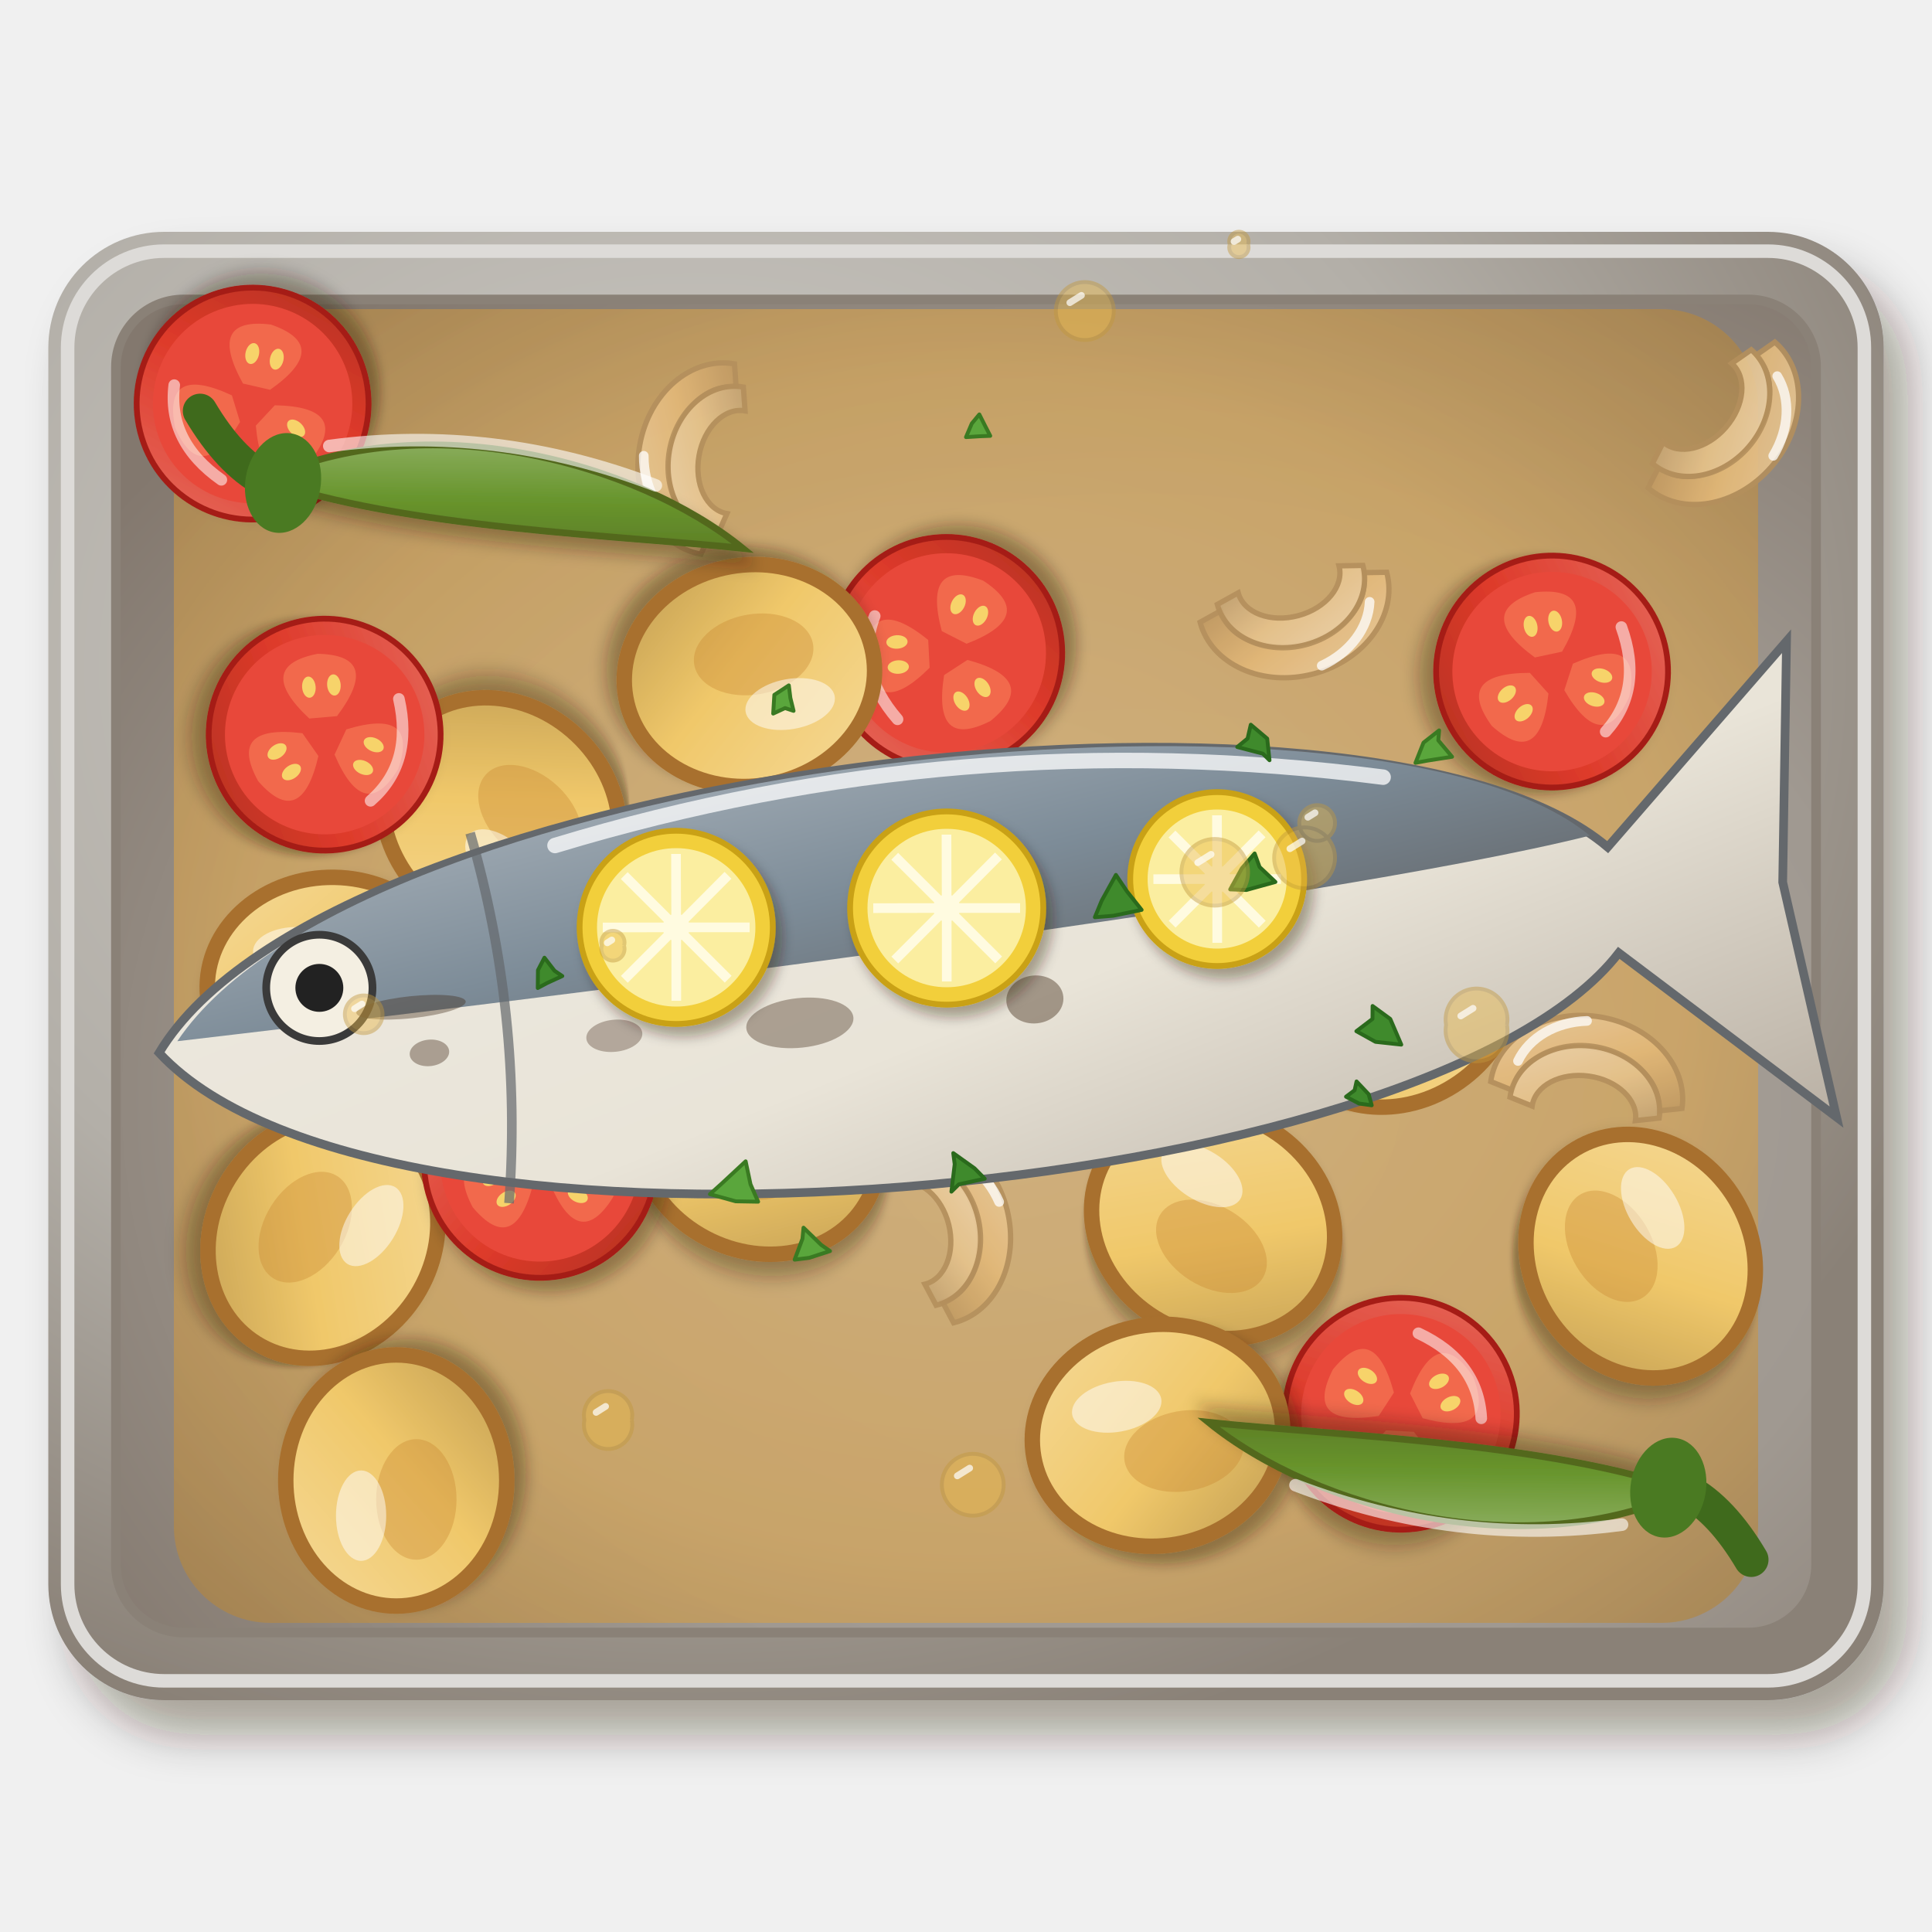
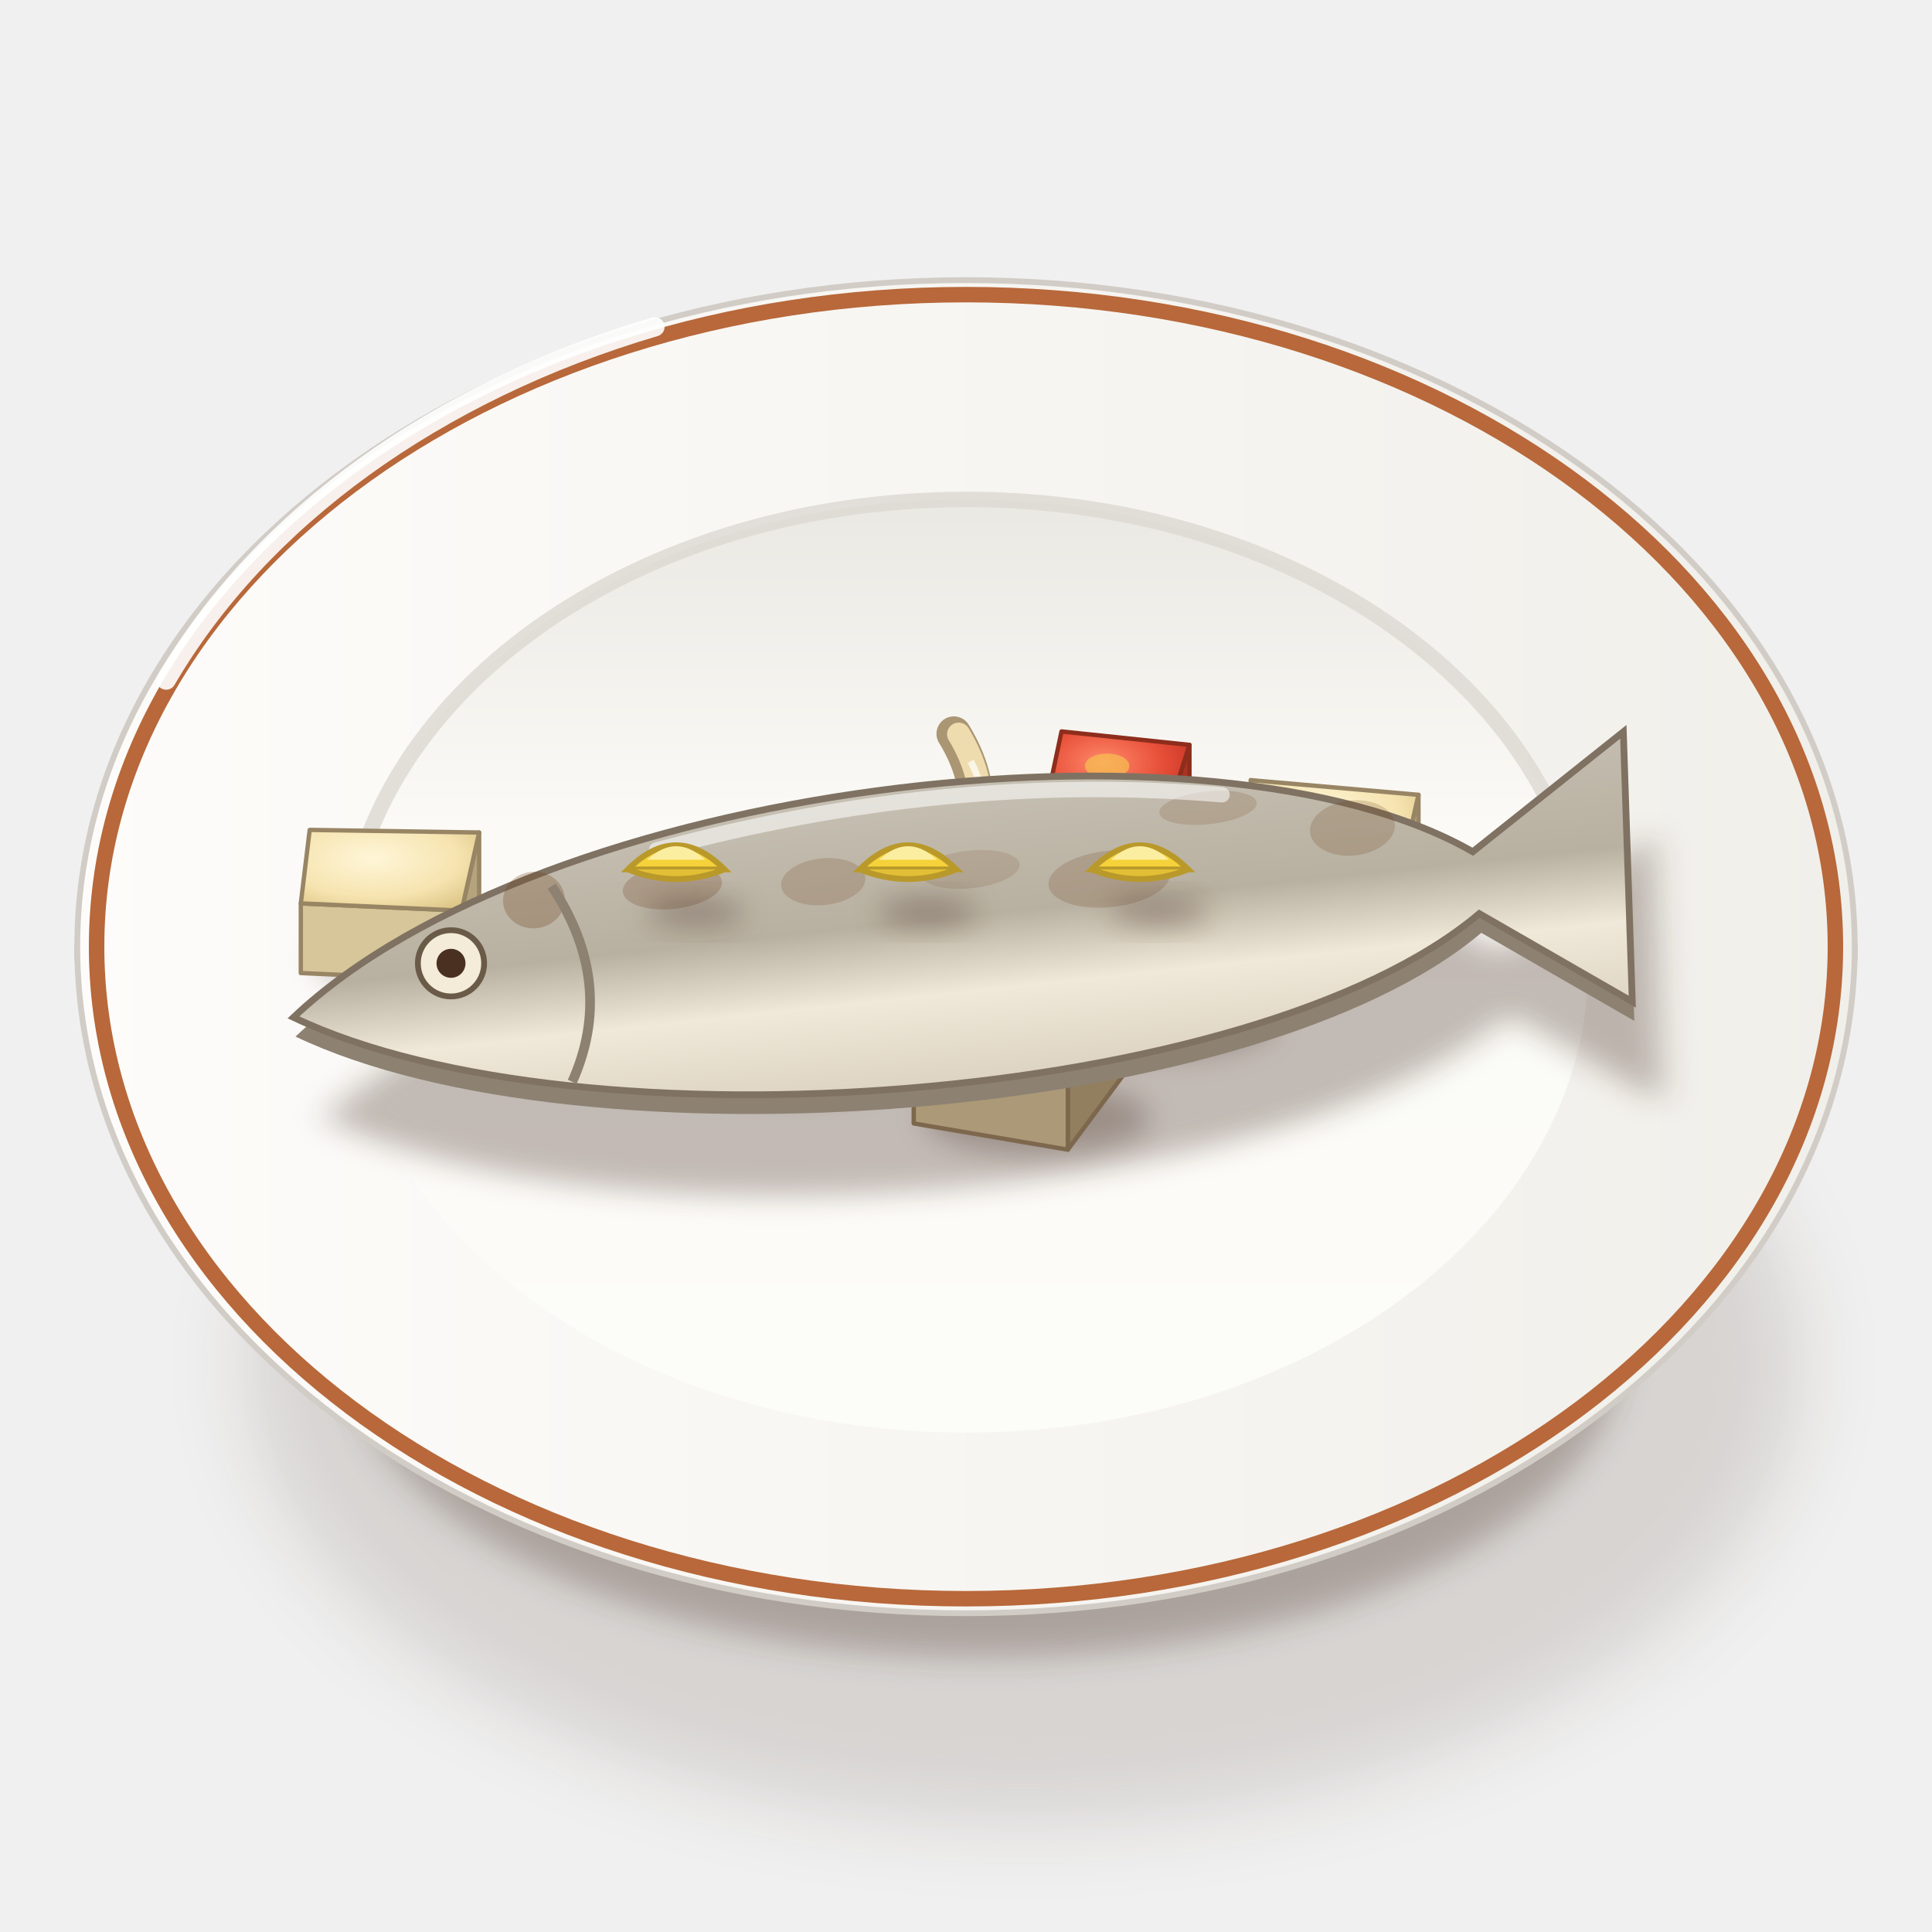
<svg xmlns="http://www.w3.org/2000/svg" viewBox="0 0 200 200" width="400" height="400">
  <defs>
-     <filter id="tr_levrek-1" x="-30%" y="-30%" width="160%" height="160%">
-       <feDropShadow dx="2.52" dy="3.6" stdDeviation="2.34" flood-color="#2b1607" flood-opacity=".36" />
+     <filter id="tr_levrek-1" x="-50%" y="-50%" width="200%" height="200%">
+       <feGaussianBlur stdDeviation="4" />
    </filter>
-     <radialGradient id="tr_levrek-2" cx="0.35" cy="0.3" r=".75">
-       <stop offset="0" stop-color="#cecbc6" />
-       <stop offset=".6" stop-color="#b3afa8" />
-       <stop offset="1" stop-color="#8a8177" />
+     <filter id="tr_levrek-2" x="-50%" y="-50%" width="200%" height="200%">
+       <feGaussianBlur stdDeviation="1.6" />
+     </filter>
+     <linearGradient id="tr_levrek-3" x1="0" y1="0" x2="1" y2="0">
+       <stop offset="0" stop-color="#fbfbf7" />
+       <stop offset="0.6" stop-color="#eae8e3" />
+       <stop offset="1" stop-color="#cdc7c1" />
+     </linearGradient>
+     <linearGradient id="tr_levrek-4" x1="0" y1="0" x2="1" y2="0">
+       <stop offset="0" stop-color="#fdfcfa" />
+       <stop offset="1" stop-color="#f1efea" />
+     </linearGradient>
+     <linearGradient id="tr_levrek-5" x1="0" y1="0" x2="0" y2="1">
+       <stop offset="0" stop-color="#eae8e3" />
+       <stop offset="0.35" stop-color="#fbfaf6" />
+       <stop offset="1" stop-color="#fcfcf9" />
+     </linearGradient>
+     <radialGradient id="tr_levrek-6" cx="0.4" cy="0.35" r="0.8">
+       <stop offset="0" stop-color="#ff8a6a" />
+       <stop offset="0.5" stop-color="#e8503a" />
+       <stop offset="1" stop-color="#b82a1c" />
    </radialGradient>
-     <radialGradient id="tr_levrek-3" cx="0.6" cy="0.6" r=".75">
-       <stop offset="0" stop-color="#aaa39c" />
-       <stop offset=".6" stop-color="#a09991" />
-       <stop offset="1" stop-color="#83786e" />
+     <filter id="tr_levrek-7" x="-50%" y="-50%" width="200%" height="200%">
+       <feGaussianBlur stdDeviation="1.4" />
+     </filter>
+     <radialGradient id="tr_levrek-8" cx="0.4" cy="0.35" r="0.8">
+       <stop offset="0" stop-color="#fff6d8" />
+       <stop offset="0.6" stop-color="#f6e4b0" />
+       <stop offset="1" stop-color="#d8c080" />
    </radialGradient>
-     <radialGradient id="tr_levrek-4" cx="0.5" cy="0.5" r=".75">
-       <stop offset="0" stop-color="#e1b979" />
-       <stop offset=".6" stop-color="#d9a858" />
-       <stop offset="1" stop-color="#a57c3f" />
-     </radialGradient>
-     <filter id="tr_levrek-5" x="-30%" y="-30%" width="160%" height="160%">
-       <feDropShadow dx="0.84" dy="1.2" stdDeviation="0.78" flood-color="#2b1607" flood-opacity=".36" />
-     </filter>
-     <linearGradient id="tr_levrek-6" x1="0" y1="0" x2="1" y2="1">
-       <stop offset="0" stop-color="#f5d997" />
-       <stop offset=".55" stop-color="#f0c86a" />
-       <stop offset="1" stop-color="#bf9b51" />
+     <linearGradient id="tr_levrek-9" x1="0" y1="0" x2="0" y2="1">
+       <stop offset="0" stop-color="#c6c0b3" />
+       <stop offset="0.45" stop-color="#b8b0a0" />
+       <stop offset="0.7" stop-color="#f0e8d8" />
+       <stop offset="1" stop-color="#dcd3c3" />
    </linearGradient>
-     <linearGradient id="tr_levrek-7" x1="0" y1="0" x2="1" y2="1">
-       <stop offset="0" stop-color="#e66b5f" />
-       <stop offset=".55" stop-color="#de3a2a" />
-       <stop offset="1" stop-color="#b13121" />
-     </linearGradient>
-     <linearGradient id="tr_levrek-8" x1="0" y1="0" x2="1" y2="1">
-       <stop offset="0" stop-color="#ebcda1" />
-       <stop offset=".55" stop-color="#e2b878" />
-       <stop offset="1" stop-color="#bd9761" />
-     </linearGradient>
-     <linearGradient id="tr_levrek-9" x1="0" y1="0" x2="1" y2="1">
-       <stop offset="0" stop-color="#eed5af" />
-       <stop offset=".55" stop-color="#e6c38c" />
-       <stop offset="1" stop-color="#c0a071" />
-     </linearGradient>
-     <linearGradient id="tr_levrek-10" x1="0" y1="0" x2="1" y2="1">
-       <stop offset="0" stop-color="#9dba77" />
-       <stop offset=".55" stop-color="#68952d" />
-       <stop offset="1" stop-color="#597523" />
-     </linearGradient>
-     <linearGradient id="tr_levrek-11" x1="0" y1="0" x2="1" y2="1">
-       <stop offset="0" stop-color="#ede9e0" />
-       <stop offset=".55" stop-color="#e9e4d8" />
-       <stop offset="1" stop-color="#b9b0a4" />
-     </linearGradient>
-     <linearGradient id="tr_levrek-12" x1="0" y1="0" x2="1" y2="1">
-       <stop offset="0" stop-color="#abb4bc" />
-       <stop offset=".55" stop-color="#7d8c98" />
-       <stop offset="1" stop-color="#64686c" />
-     </linearGradient>
-     <filter id="tr_levrek-13" x="-30%" y="-30%" width="160%" height="160%">
-       <feDropShadow dx="0.7" dy="1" stdDeviation="0.65" flood-color="#2b1607" flood-opacity=".36" />
-     </filter>
  </defs>
-   <g filter="url(#tr_levrek-1)">
-     <rect x="5" y="24" width="190" height="152" rx="12" fill="url(#tr_levrek-2)" />
+   <ellipse cx="106" cy="141.25" rx="80.37" ry="47.36" fill="#3a2212" opacity="0.14" filter="url(#tr_levrek-1)" />
+   <ellipse cx="102" cy="139.25" rx="66.02" ry="32.29" fill="#3a2212" opacity="0.28" filter="url(#tr_levrek-2)" />
+   <path d="M8,98 C8,120 30.96,141.39 42.96,143.53 L157.04,143.53 C169.04,141.39 192,120 192,98Z" fill="url(#tr_levrek-3)" stroke="#c0bab3" stroke-width=".6" />
+   <path d="M8,98A92,69 0 1 0 192,98A92,69 0 1 0 8,98Z" fill="url(#tr_levrek-4)" stroke="#d1ccc6" stroke-width=".6" />
+   <path d="M10,98A90,67.5 0 1 0 190,98A90,67.5 0 1 0 10,98Z" fill="none" stroke="#b8683a" stroke-width="1.6" />
+   <path d="M35.6,100A64.4,48.3 0 1 0 164.4,100A64.4,48.3 0 1 0 35.6,100Z" fill="url(#tr_levrek-5)" />
+   <path d="M35.6,100 A64.4,48.3 0 0 1 164.4,100" stroke="#dcd8d2" stroke-width="1.6" fill="none" opacity=".8" />
+   <path d="M17.2,70.4 A92,69 0 0 1 67.8,33.83" stroke="#fff" stroke-width="2" fill="none" stroke-linecap="round" opacity=".9" />
+   <g transform="translate(99.99 84.11) rotate(95.34)">
+     <path d="M-8,2 Q0,-4 8,2" stroke="#aa9673" stroke-width="3.6" fill="none" stroke-linecap="round" />
+     <path d="M-8,1.5 Q0,-4.4 8,1.5" stroke="#efdcae" stroke-width="2.4" fill="none" stroke-linecap="round" />
+     <path d="M-5.333,0 Q0,-3.4 5.333,0" stroke="#fff" stroke-width=".7" fill="none" opacity=".7" />
  </g>
-   <rect x="7" y="26" width="186" height="148" rx="10" fill="none" stroke="#dddbd8" stroke-width="1.4" />
-   <rect x="12" y="31" width="176" height="138" rx="7" fill="url(#tr_levrek-3)" stroke="#8a8177" stroke-width="1" />
-   <rect x="18" y="32" width="164" height="136" rx="10" fill="url(#tr_levrek-4)" opacity=".7" />
-   <g>
-     <g transform="translate(125.58 126.67) rotate(32)">
-       <g filter="url(#tr_levrek-5)">
-         <ellipse rx="13" ry="11.44" fill="url(#tr_levrek-6)" stroke="#a8702e" stroke-width="1.6" />
-       </g>
-       <ellipse cx="1.1" cy="2.08" rx="6.24" ry="4.16" fill="#c8862e" opacity="0.36" />
-       <ellipse cx="-3.64" cy="-3.64" rx="4.68" ry="2.6" fill="#fff" opacity=".5" />
-     </g>
-     <g transform="translate(97.96 67.59) rotate(267)">
-       <g filter="url(#tr_levrek-5)">
-         <circle r="12" fill="url(#tr_levrek-7)" stroke="#a51f17" stroke-width=".6" />
-       </g>
-       <circle r="10.32" fill="#e8483a" />
-       <g transform="rotate(30)">
-         <path d="M1.8,-1.44 Q7.68,-6.72 8.4,0 Q7.68,6.72 1.8,1.44Z" fill="#f2694c" />
-         <ellipse cx="5.04" cy="-1.2" rx="1.1" ry=".7" fill="#f7d36a" />
-         <ellipse cx="5.04" cy="1.4" rx="1.1" ry=".7" fill="#f7d36a" />
-       </g>
-       <g transform="rotate(150)">
-         <path d="M1.8,-1.44 Q7.68,-6.72 8.4,0 Q7.68,6.72 1.8,1.44Z" fill="#f2694c" />
-         <ellipse cx="5.04" cy="-1.2" rx="1.1" ry=".7" fill="#f7d36a" />
-         <ellipse cx="5.04" cy="1.4" rx="1.1" ry=".7" fill="#f7d36a" />
-       </g>
-       <g transform="rotate(270)">
-         <path d="M1.8,-1.44 Q7.68,-6.72 8.4,0 Q7.68,6.72 1.8,1.44Z" fill="#f2694c" />
-         <ellipse cx="5.04" cy="-1.2" rx="1.1" ry=".7" fill="#f7d36a" />
-         <ellipse cx="5.04" cy="1.4" rx="1.1" ry=".7" fill="#f7d36a" />
-       </g>
-       <path d="M-6.6,-5.4 Q-1.2,-9.6 4.2,-7.2" stroke="#fff" stroke-width="1.2" fill="none" stroke-linecap="round" opacity=".55" />
-     </g>
-     <g transform="translate(34.45 102.26) rotate(1)">
-       <g filter="url(#tr_levrek-5)">
-         <ellipse rx="13" ry="11.44" fill="url(#tr_levrek-6)" stroke="#a8702e" stroke-width="1.6" />
-       </g>
-       <ellipse cx="-0.55" cy="2.08" rx="6.24" ry="4.16" fill="#c8862e" opacity="0.36" />
-       <ellipse cx="-3.64" cy="-3.64" rx="4.68" ry="2.6" fill="#fff" opacity=".5" />
-     </g>
-     <g transform="translate(178.68 44.27) rotate(131)">
-       <path d="M-10,2 A10,8.2 0 0 1 10,2 L7.6,2.6 A7.6,5.472 0 0 0 -7.6,2.6Z" fill="url(#tr_levrek-8)" stroke="#b48f5c" stroke-width=".55" opacity=".9" />
-       <path d="M-7.8,3.32 A7.8,6.396 0 0 1 7.8,3.32 L5.4,3.92 A5.4,3.888 0 0 0 -5.4,3.92Z" fill="url(#tr_levrek-9)" stroke="#b48f5c" stroke-width=".55" opacity=".9" />
-       <path d="M-7.5,-.5 A8.5,7 0 0 1 -1,-5.6" stroke="#fff" stroke-width="1" fill="none" stroke-linecap="round" opacity=".75" />
-     </g>
-     <g transform="translate(78.4 118.04) rotate(28)">
-       <g filter="url(#tr_levrek-5)">
-         <ellipse rx="13" ry="11.44" fill="url(#tr_levrek-6)" stroke="#a8702e" stroke-width="1.6" />
-       </g>
-       <ellipse cx="-0.77" cy="2.08" rx="6.24" ry="4.16" fill="#c8862e" opacity="0.36" />
-       <ellipse cx="-3.64" cy="-3.64" rx="4.68" ry="2.6" fill="#fff" opacity=".5" />
-     </g>
-     <g transform="translate(26.15 41.78) rotate(253)">
-       <g filter="url(#tr_levrek-5)">
-         <circle r="12" fill="url(#tr_levrek-7)" stroke="#a51f17" stroke-width=".6" />
-       </g>
-       <circle r="10.32" fill="#e8483a" />
-       <g transform="rotate(30)">
-         <path d="M1.8,-1.44 Q7.68,-6.72 8.4,0 Q7.68,6.72 1.8,1.44Z" fill="#f2694c" />
-         <ellipse cx="5.04" cy="-1.2" rx="1.1" ry=".7" fill="#f7d36a" />
-         <ellipse cx="5.04" cy="1.4" rx="1.1" ry=".7" fill="#f7d36a" />
-       </g>
-       <g transform="rotate(150)">
-         <path d="M1.8,-1.44 Q7.68,-6.72 8.4,0 Q7.68,6.72 1.8,1.44Z" fill="#f2694c" />
-         <ellipse cx="5.04" cy="-1.2" rx="1.1" ry=".7" fill="#f7d36a" />
-         <ellipse cx="5.04" cy="1.4" rx="1.1" ry=".7" fill="#f7d36a" />
-       </g>
-       <g transform="rotate(270)">
-         <path d="M1.8,-1.44 Q7.68,-6.72 8.4,0 Q7.68,6.72 1.8,1.44Z" fill="#f2694c" />
-         <ellipse cx="5.04" cy="-1.2" rx="1.1" ry=".7" fill="#f7d36a" />
-         <ellipse cx="5.04" cy="1.4" rx="1.1" ry=".7" fill="#f7d36a" />
-       </g>
-       <path d="M-6.6,-5.4 Q-1.2,-9.6 4.2,-7.2" stroke="#fff" stroke-width="1.2" fill="none" stroke-linecap="round" opacity=".55" />
-     </g>
-     <g transform="translate(51.84 84.42) rotate(223)">
-       <g filter="url(#tr_levrek-5)">
-         <ellipse rx="13" ry="11.44" fill="url(#tr_levrek-6)" stroke="#a8702e" stroke-width="1.6" />
-       </g>
-       <ellipse cx="-2.22" cy="2.08" rx="6.24" ry="4.16" fill="#c8862e" opacity="0.36" />
-       <ellipse cx="-3.64" cy="-3.64" rx="4.68" ry="2.6" fill="#fff" opacity=".5" />
-     </g>
-     <g transform="translate(164.5 111.37) rotate(8)">
-       <path d="M-10,2 A10,8.2 0 0 1 10,2 L7.6,2.6 A7.6,5.472 0 0 0 -7.6,2.6Z" fill="url(#tr_levrek-8)" stroke="#b48f5c" stroke-width=".55" opacity=".9" />
-       <path d="M-7.8,3.32 A7.8,6.396 0 0 1 7.8,3.32 L5.4,3.92 A5.4,3.888 0 0 0 -5.4,3.92Z" fill="url(#tr_levrek-9)" stroke="#b48f5c" stroke-width=".55" opacity=".9" />
-       <path d="M-7.5,-.5 A8.5,7 0 0 1 -1,-5.6" stroke="#fff" stroke-width="1" fill="none" stroke-linecap="round" opacity=".75" />
-     </g>
-     <g transform="translate(169.84 130.04) rotate(59)">
-       <g filter="url(#tr_levrek-5)">
-         <ellipse rx="13" ry="11.44" fill="url(#tr_levrek-6)" stroke="#a8702e" stroke-width="1.6" />
-       </g>
-       <ellipse cx="-2.45" cy="2.08" rx="6.24" ry="4.16" fill="#c8862e" opacity="0.36" />
-       <ellipse cx="-3.64" cy="-3.64" rx="4.68" ry="2.6" fill="#fff" opacity=".5" />
-     </g>
-     <g transform="translate(145.02 146.35) rotate(63)">
-       <g filter="url(#tr_levrek-5)">
-         <circle r="12" fill="url(#tr_levrek-7)" stroke="#a51f17" stroke-width=".6" />
-       </g>
-       <circle r="10.32" fill="#e8483a" />
-       <g transform="rotate(30)">
-         <path d="M1.8,-1.44 Q7.68,-6.72 8.4,0 Q7.68,6.72 1.8,1.44Z" fill="#f2694c" />
-         <ellipse cx="5.04" cy="-1.2" rx="1.1" ry=".7" fill="#f7d36a" />
-         <ellipse cx="5.04" cy="1.4" rx="1.1" ry=".7" fill="#f7d36a" />
-       </g>
-       <g transform="rotate(150)">
-         <path d="M1.8,-1.44 Q7.68,-6.72 8.4,0 Q7.68,6.72 1.8,1.44Z" fill="#f2694c" />
-         <ellipse cx="5.04" cy="-1.2" rx="1.1" ry=".7" fill="#f7d36a" />
-         <ellipse cx="5.04" cy="1.4" rx="1.1" ry=".7" fill="#f7d36a" />
-       </g>
-       <g transform="rotate(270)">
-         <path d="M1.8,-1.44 Q7.68,-6.72 8.4,0 Q7.68,6.72 1.8,1.44Z" fill="#f2694c" />
-         <ellipse cx="5.04" cy="-1.2" rx="1.1" ry=".7" fill="#f7d36a" />
-         <ellipse cx="5.04" cy="1.4" rx="1.1" ry=".7" fill="#f7d36a" />
-       </g>
-       <path d="M-6.6,-5.4 Q-1.2,-9.6 4.2,-7.2" stroke="#fff" stroke-width="1.2" fill="none" stroke-linecap="round" opacity=".55" />
-     </g>
-     <g transform="translate(117.87 96.04) rotate(188)">
-       <g filter="url(#tr_levrek-5)">
-         <ellipse rx="13" ry="11.44" fill="url(#tr_levrek-6)" stroke="#a8702e" stroke-width="1.6" />
-       </g>
-       <ellipse cx="-1.96" cy="2.08" rx="6.24" ry="4.16" fill="#c8862e" opacity="0.36" />
-       <ellipse cx="-3.64" cy="-3.64" rx="4.68" ry="2.6" fill="#fff" opacity=".5" />
-     </g>
-     <g transform="translate(72.33 47.17) rotate(280)">
-       <path d="M-10,2 A10,8.2 0 0 1 10,2 L7.6,2.6 A7.6,5.472 0 0 0 -7.6,2.6Z" fill="url(#tr_levrek-8)" stroke="#b48f5c" stroke-width=".55" opacity=".9" />
-       <path d="M-7.8,3.32 A7.8,6.396 0 0 1 7.8,3.32 L5.4,3.92 A5.4,3.888 0 0 0 -5.4,3.92Z" fill="url(#tr_levrek-9)" stroke="#b48f5c" stroke-width=".55" opacity=".9" />
-       <path d="M-7.5,-.5 A8.5,7 0 0 1 -1,-5.6" stroke="#fff" stroke-width="1" fill="none" stroke-linecap="round" opacity=".75" />
-     </g>
-     <g transform="translate(33.43 128.03) rotate(122)">
-       <g filter="url(#tr_levrek-5)">
-         <ellipse rx="13" ry="11.44" fill="url(#tr_levrek-6)" stroke="#a8702e" stroke-width="1.6" />
-       </g>
-       <ellipse cx="0.13" cy="2.08" rx="6.24" ry="4.16" fill="#c8862e" opacity="0.36" />
-       <ellipse cx="-3.64" cy="-3.64" rx="4.68" ry="2.6" fill="#fff" opacity=".5" />
-     </g>
-     <g transform="translate(160.67 69.52) rotate(108)">
-       <g filter="url(#tr_levrek-5)">
-         <circle r="12" fill="url(#tr_levrek-7)" stroke="#a51f17" stroke-width=".6" />
-       </g>
-       <circle r="10.32" fill="#e8483a" />
-       <g transform="rotate(30)">
-         <path d="M1.8,-1.44 Q7.68,-6.72 8.4,0 Q7.68,6.72 1.8,1.44Z" fill="#f2694c" />
-         <ellipse cx="5.04" cy="-1.2" rx="1.1" ry=".7" fill="#f7d36a" />
-         <ellipse cx="5.04" cy="1.4" rx="1.1" ry=".7" fill="#f7d36a" />
-       </g>
-       <g transform="rotate(150)">
-         <path d="M1.8,-1.44 Q7.68,-6.72 8.4,0 Q7.68,6.72 1.8,1.44Z" fill="#f2694c" />
-         <ellipse cx="5.04" cy="-1.2" rx="1.1" ry=".7" fill="#f7d36a" />
-         <ellipse cx="5.04" cy="1.4" rx="1.1" ry=".7" fill="#f7d36a" />
-       </g>
-       <g transform="rotate(270)">
-         <path d="M1.8,-1.44 Q7.68,-6.72 8.4,0 Q7.68,6.72 1.8,1.44Z" fill="#f2694c" />
-         <ellipse cx="5.04" cy="-1.2" rx="1.1" ry=".7" fill="#f7d36a" />
-         <ellipse cx="5.04" cy="1.4" rx="1.1" ry=".7" fill="#f7d36a" />
-       </g>
-       <path d="M-6.6,-5.4 Q-1.2,-9.6 4.2,-7.2" stroke="#fff" stroke-width="1.2" fill="none" stroke-linecap="round" opacity=".55" />
-     </g>
-     <g transform="translate(119.82 148.58) rotate(350)">
-       <g filter="url(#tr_levrek-5)">
-         <ellipse rx="13" ry="11.44" fill="url(#tr_levrek-6)" stroke="#a8702e" stroke-width="1.6" />
-       </g>
-       <ellipse cx="2.42" cy="2.08" rx="6.24" ry="4.16" fill="#c8862e" opacity="0.36" />
-       <ellipse cx="-3.64" cy="-3.64" rx="4.68" ry="2.6" fill="#fff" opacity=".5" />
-     </g>
-     <g transform="translate(98.24 126.75) rotate(76)">
-       <path d="M-10,2 A10,8.2 0 0 1 10,2 L7.6,2.6 A7.6,5.472 0 0 0 -7.6,2.6Z" fill="url(#tr_levrek-8)" stroke="#b48f5c" stroke-width=".55" opacity=".9" />
-       <path d="M-7.8,3.32 A7.8,6.396 0 0 1 7.8,3.32 L5.4,3.92 A5.4,3.888 0 0 0 -5.4,3.92Z" fill="url(#tr_levrek-9)" stroke="#b48f5c" stroke-width=".55" opacity=".9" />
-       <path d="M-7.5,-.5 A8.5,7 0 0 1 -1,-5.6" stroke="#fff" stroke-width="1" fill="none" stroke-linecap="round" opacity=".75" />
-     </g>
-     <g transform="translate(41.02 153.26) rotate(270)">
-       <g filter="url(#tr_levrek-5)">
-         <ellipse rx="13" ry="11.44" fill="url(#tr_levrek-6)" stroke="#a8702e" stroke-width="1.6" />
-       </g>
-       <ellipse cx="-1.96" cy="2.08" rx="6.24" ry="4.16" fill="#c8862e" opacity="0.36" />
-       <ellipse cx="-3.64" cy="-3.64" rx="4.68" ry="2.6" fill="#fff" opacity=".5" />
-     </g>
-     <g transform="translate(55.9 120.28) rotate(356)">
-       <g filter="url(#tr_levrek-5)">
-         <circle r="12" fill="url(#tr_levrek-7)" stroke="#a51f17" stroke-width=".6" />
-       </g>
-       <circle r="10.32" fill="#e8483a" />
-       <g transform="rotate(30)">
-         <path d="M1.8,-1.44 Q7.68,-6.72 8.4,0 Q7.68,6.72 1.8,1.44Z" fill="#f2694c" />
-         <ellipse cx="5.04" cy="-1.2" rx="1.1" ry=".7" fill="#f7d36a" />
-         <ellipse cx="5.04" cy="1.4" rx="1.1" ry=".7" fill="#f7d36a" />
-       </g>
-       <g transform="rotate(150)">
-         <path d="M1.8,-1.44 Q7.68,-6.72 8.4,0 Q7.68,6.72 1.8,1.44Z" fill="#f2694c" />
-         <ellipse cx="5.04" cy="-1.2" rx="1.1" ry=".7" fill="#f7d36a" />
-         <ellipse cx="5.04" cy="1.4" rx="1.1" ry=".7" fill="#f7d36a" />
-       </g>
-       <g transform="rotate(270)">
-         <path d="M1.8,-1.44 Q7.68,-6.72 8.4,0 Q7.68,6.72 1.8,1.44Z" fill="#f2694c" />
-         <ellipse cx="5.04" cy="-1.2" rx="1.1" ry=".7" fill="#f7d36a" />
-         <ellipse cx="5.04" cy="1.4" rx="1.1" ry=".7" fill="#f7d36a" />
-       </g>
-       <path d="M-6.6,-5.4 Q-1.2,-9.6 4.2,-7.2" stroke="#fff" stroke-width="1.2" fill="none" stroke-linecap="round" opacity=".55" />
-     </g>
-     <g transform="translate(77.58 69.93) rotate(170)">
-       <g filter="url(#tr_levrek-5)">
-         <ellipse rx="13" ry="11.44" fill="url(#tr_levrek-6)" stroke="#a8702e" stroke-width="1.6" />
-       </g>
-       <ellipse cx="-0.81" cy="2.08" rx="6.24" ry="4.16" fill="#c8862e" opacity="0.36" />
-       <ellipse cx="-3.64" cy="-3.64" rx="4.68" ry="2.6" fill="#fff" opacity=".5" />
-     </g>
-     <g transform="translate(134.41 63.76) rotate(165)">
-       <path d="M-10,2 A10,8.2 0 0 1 10,2 L7.6,2.6 A7.6,5.472 0 0 0 -7.6,2.6Z" fill="url(#tr_levrek-8)" stroke="#b48f5c" stroke-width=".55" opacity=".9" />
-       <path d="M-7.8,3.32 A7.8,6.396 0 0 1 7.8,3.32 L5.4,3.92 A5.4,3.888 0 0 0 -5.4,3.92Z" fill="url(#tr_levrek-9)" stroke="#b48f5c" stroke-width=".55" opacity=".9" />
-       <path d="M-7.5,-.5 A8.5,7 0 0 1 -1,-5.6" stroke="#fff" stroke-width="1" fill="none" stroke-linecap="round" opacity=".75" />
-     </g>
-     <g transform="translate(144.5 102.64) rotate(145)">
-       <g filter="url(#tr_levrek-5)">
-         <ellipse rx="13" ry="11.44" fill="url(#tr_levrek-6)" stroke="#a8702e" stroke-width="1.6" />
-       </g>
-       <ellipse cx="0.83" cy="2.08" rx="6.24" ry="4.16" fill="#c8862e" opacity="0.36" />
-       <ellipse cx="-3.64" cy="-3.64" rx="4.68" ry="2.6" fill="#fff" opacity=".5" />
-     </g>
-     <g transform="translate(33.61 76.05) rotate(115)">
-       <g filter="url(#tr_levrek-5)">
-         <circle r="12" fill="url(#tr_levrek-7)" stroke="#a51f17" stroke-width=".6" />
-       </g>
-       <circle r="10.32" fill="#e8483a" />
-       <g transform="rotate(30)">
-         <path d="M1.8,-1.44 Q7.68,-6.72 8.4,0 Q7.68,6.72 1.8,1.44Z" fill="#f2694c" />
-         <ellipse cx="5.04" cy="-1.2" rx="1.1" ry=".7" fill="#f7d36a" />
-         <ellipse cx="5.04" cy="1.4" rx="1.1" ry=".7" fill="#f7d36a" />
-       </g>
-       <g transform="rotate(150)">
-         <path d="M1.8,-1.44 Q7.68,-6.72 8.4,0 Q7.68,6.72 1.8,1.44Z" fill="#f2694c" />
-         <ellipse cx="5.04" cy="-1.2" rx="1.1" ry=".7" fill="#f7d36a" />
-         <ellipse cx="5.04" cy="1.4" rx="1.1" ry=".7" fill="#f7d36a" />
-       </g>
-       <g transform="rotate(270)">
-         <path d="M1.8,-1.44 Q7.68,-6.72 8.4,0 Q7.68,6.72 1.8,1.44Z" fill="#f2694c" />
-         <ellipse cx="5.04" cy="-1.2" rx="1.1" ry=".7" fill="#f7d36a" />
-         <ellipse cx="5.04" cy="1.4" rx="1.1" ry=".7" fill="#f7d36a" />
-       </g>
-       <path d="M-6.6,-5.4 Q-1.2,-9.6 4.2,-7.2" stroke="#fff" stroke-width="1.2" fill="none" stroke-linecap="round" opacity=".55" />
-     </g>
+   <ellipse cx="117.89" cy="87.93" rx="7.99" ry="2.56" fill="#3a2212" opacity="0.28" filter="url(#tr_levrek-7)" />
+   <path d="M123.13,77.11L120.66,84.93L120.66,90.18L123.13,82.36Z" fill="#a93422" stroke="#8e2d1c" stroke-width="0.45" stroke-linejoin="round" />
+   <path d="M120.66,84.93L108.28,83.31L108.28,88.56L120.66,90.18Z" fill="#cb3e2c" stroke="#8e2d1c" stroke-width="0.45" stroke-linejoin="round" />
+   <path d="M109.89,75.72L123.13,77.11L120.66,84.93L108.28,83.31Z" fill="url(#tr_levrek-6)" stroke="#8e2d1c" stroke-width="0.45" stroke-linejoin="round" />
+   <ellipse cx="114.61" cy="79.29" rx="2.3" ry="1.28" fill="#f6c050" opacity=".7" />
+   <g transform="translate(118.49 92.27) rotate(339.36)">
+     <path d="M-8,2 Q0,-4 8,2" stroke="#aa9673" stroke-width="3.6" fill="none" stroke-linecap="round" />
+     <path d="M-8,1.5 Q0,-4.4 8,1.5" stroke="#efdcae" stroke-width="2.4" fill="none" stroke-linecap="round" />
+     <path d="M-5.333,0 Q0,-3.4 5.333,0" stroke="#fff" stroke-width=".7" fill="none" opacity=".7" />
  </g>
-   <g transform="translate(52 54) rotate(10)">
-     <g filter="url(#tr_levrek-5)">
-       <path d="M-25,0 C-10,-10.5 12.5,-8.55 25,-1.6 C12.5,-0.75 -10,2.5 -25,0Z" fill="url(#tr_levrek-10)" stroke="#52681f" stroke-width=".7" />
-     </g>
-     <path d="M-19,-4.6 Q-2.5,-9.85 15,-6.45" stroke="#fff" stroke-width="1.3" fill="none" stroke-linecap="round" opacity=".6" />
-     <path d="M-25,0 q-3.9,-1.3 -7.8,-5.85" stroke="#3f6a1c" stroke-width="3.58" fill="none" stroke-linecap="round" />
-     <ellipse cx="-23.05" cy="0" rx="3.9" ry="5.2" fill="#4a7a22" />
+   <ellipse cx="139.24" cy="95.78" rx="10.08" ry="3.23" fill="#3a2212" opacity="0.28" filter="url(#tr_levrek-7)" />
+   <path d="M146.84,82.28L144.85,91.02L144.85,98.24L146.84,89.5Z" fill="#b5a37c" stroke="#988564" stroke-width="0.45" stroke-linejoin="round" />
+   <path d="M144.85,91.02L130.44,90.27L130.44,97.48L144.85,98.24Z" fill="#d6c69a" stroke="#988564" stroke-width="0.45" stroke-linejoin="round" />
+   <path d="M130.44,90.27L129.48,80.76L129.48,87.97L130.44,97.48Z" fill="#f2e3b2" stroke="#988564" stroke-width="0.45" stroke-linejoin="round" />
+   <path d="M129.48,80.76L146.84,82.28L144.85,91.02L130.44,90.27Z" fill="url(#tr_levrek-8)" stroke="#988564" stroke-width="0.45" stroke-linejoin="round" />
+   <g transform="translate(85.17 93.73) rotate(224.03)">
+     <path d="M-8,2 Q0,-4 8,2" stroke="#aa9673" stroke-width="3.6" fill="none" stroke-linecap="round" />
+     <path d="M-8,1.5 Q0,-4.4 8,1.5" stroke="#efdcae" stroke-width="2.4" fill="none" stroke-linecap="round" />
+     <path d="M-5.333,0 Q0,-3.4 5.333,0" stroke="#fff" stroke-width=".7" fill="none" opacity=".7" />
  </g>
-   <g transform="translate(150 150) rotate(190)">
-     <g filter="url(#tr_levrek-5)">
-       <path d="M-25,0 C-10,-10.5 12.5,-8.55 25,-1.6 C12.5,-0.75 -10,2.5 -25,0Z" fill="url(#tr_levrek-10)" stroke="#52681f" stroke-width=".7" />
-     </g>
-     <path d="M-19,-4.6 Q-2.5,-9.85 15,-6.45" stroke="#fff" stroke-width="1.3" fill="none" stroke-linecap="round" opacity=".6" />
-     <path d="M-25,0 q-3.9,-1.3 -7.8,-5.85" stroke="#3f6a1c" stroke-width="3.58" fill="none" stroke-linecap="round" />
-     <ellipse cx="-23.05" cy="0" rx="3.9" ry="5.2" fill="#4a7a22" />
+   <ellipse cx="42.62" cy="99.4" rx="9.96" ry="3.19" fill="#3a2212" opacity="0.28" filter="url(#tr_levrek-7)" />
+   <path d="M49.6,86.18L47.79,94.27L47.79,101.49L49.6,93.4Z" fill="#b5a37c" stroke="#988564" stroke-width="0.45" stroke-linejoin="round" />
+   <path d="M47.79,94.27L31.14,93.52L31.14,100.73L47.79,101.49Z" fill="#d6c699" stroke="#988564" stroke-width="0.45" stroke-linejoin="round" />
+   <path d="M32.06,85.91L49.6,86.18L47.79,94.27L31.14,93.52Z" fill="url(#tr_levrek-8)" stroke="#988564" stroke-width="0.45" stroke-linejoin="round" />
+   <ellipse cx="85.56" cy="102.67" rx="7.49" ry="2.4" fill="#3a2212" opacity="0.28" filter="url(#tr_levrek-7)" />
+   <path d="M90.41,97.68L77.98,98.93L77.98,104.18L90.41,102.93Z" fill="#c03b28" stroke="#8e2d1c" stroke-width="0.45" stroke-linejoin="round" />
+   <path d="M77.98,98.93L76.42,91.81L76.42,97.06L77.98,104.18Z" fill="#e14532" stroke="#8e2d1c" stroke-width="0.45" stroke-linejoin="round" />
+   <path d="M89.01,90.6L90.41,97.68L77.98,98.93L76.42,91.81Z" fill="url(#tr_levrek-6)" stroke="#8e2d1c" stroke-width="0.45" stroke-linejoin="round" />
+   <ellipse cx="82.28" cy="94.03" rx="2.3" ry="1.28" fill="#f6c050" opacity=".7" />
+   <ellipse cx="61.45" cy="104.04" rx="7.98" ry="2.55" fill="#3a2212" opacity="0.28" filter="url(#tr_levrek-7)" />
+   <path d="M67.06,99.15L54.89,100.72L54.89,105.97L67.06,104.4Z" fill="#be3b28" stroke="#8e2d1c" stroke-width="0.45" stroke-linejoin="round" />
+   <path d="M54.89,100.72L53.02,93.73L53.02,98.98L54.89,105.97Z" fill="#e14532" stroke="#8e2d1c" stroke-width="0.45" stroke-linejoin="round" />
+   <path d="M63.6,92.46L67.06,99.15L54.89,100.72L53.02,93.73Z" fill="url(#tr_levrek-6)" stroke="#8e2d1c" stroke-width="0.45" stroke-linejoin="round" />
+   <ellipse cx="58.17" cy="95.39" rx="2.3" ry="1.28" fill="#f6c050" opacity=".7" />
+   <g transform="translate(131.12 101.65) rotate(190.37)">
+     <path d="M-8,2 Q0,-4 8,2" stroke="#aa9673" stroke-width="3.6" fill="none" stroke-linecap="round" />
+     <path d="M-8,1.5 Q0,-4.4 8,1.5" stroke="#efdcae" stroke-width="2.4" fill="none" stroke-linecap="round" />
+     <path d="M-5.333,0 Q0,-3.4 5.333,0" stroke="#fff" stroke-width=".7" fill="none" opacity=".7" />
  </g>
-   <g transform="translate(102 100) rotate(-6)">
-     <path d="M-86,0 C-65.36,-27.52 43,-28.896 65.36,-5.504 L86,-24.768 L83,0 L86,24.768 L65.36,5.504 C43,28.896 -65.36,27.52 -86,0Z" fill="url(#tr_levrek-11)" stroke="#64686c" stroke-width=".9" />
-     <path d="M-84,-1 C-61.92,-27.52 43,-28.07 63.64,-6.88 C34.4,-2.752 -51.6,-1.376 -84,-1Z" fill="url(#tr_levrek-12)" />
-     <circle cx="-68.8" cy="-4.954" r="5.5" fill="#f4efe2" stroke="#3a3a3a" stroke-width=".8" />
-     <circle cx="-68.8" cy="-4.954" r="2.48" fill="#222" />
-     <path d="M-51.6,-19.264 Q-48.16,0 -51.6,19.264" stroke="#64686c" stroke-width="1" fill="none" opacity=".7" />
-     <ellipse cx="-19.71" cy="3.85" rx="5.57" ry="2.57" fill="#3b2412" opacity="0.36" />
-     <ellipse cx="4.74" cy="3.98" rx="2.96" ry="2.48" fill="#3b2412" opacity="0.41" />
-     <ellipse cx="-32.52" cy="-6.38" rx="5.66" ry="1.05" fill="#3b2412" opacity="0.37" />
-     <ellipse cx="-58.17" cy="2.93" rx="2.05" ry="1.37" fill="#3b2412" opacity="0.37" />
-     <ellipse cx="-59.57" cy="-1.97" rx="5.69" ry="1.14" fill="#3b2412" opacity="0.36" />
-     <ellipse cx="-38.95" cy="3.17" rx="2.91" ry="1.66" fill="#3b2412" opacity="0.32" />
-     <ellipse cx="-1.03" cy="-7.07" rx="5.55" ry="1.53" fill="#3b2412" opacity="0.37" />
-     <path d="M-43,-17.062 Q0,-25.318 43,-15.136" stroke="#fff" stroke-width="1.6" fill="none" stroke-linecap="round" opacity=".75" />
+   <ellipse cx="120.58" cy="105.71" rx="11.46" ry="3.67" fill="#3a2212" opacity="0.28" filter="url(#tr_levrek-7)" />
+   <path d="M128.92,95.51L117.62,102.25L117.62,109.47L128.92,102.72Z" fill="#bdac83" stroke="#988564" stroke-width="0.45" stroke-linejoin="round" />
+   <path d="M117.62,102.25L107.66,95.33L107.66,102.55L117.62,109.47Z" fill="#ebdcac" stroke="#988564" stroke-width="0.45" stroke-linejoin="round" />
+   <path d="M119.01,89.75L128.92,95.51L117.62,102.25L107.66,95.33Z" fill="url(#tr_levrek-8)" stroke="#988564" stroke-width="0.45" stroke-linejoin="round" />
+   <ellipse cx="83.53" cy="110.72" rx="8.3" ry="2.66" fill="#3a2212" opacity="0.28" filter="url(#tr_levrek-7)" />
+   <path d="M89.43,100.19L86.98,106.87L86.98,112.11L89.43,105.44Z" fill="#a93422" stroke="#8e2d1c" stroke-width="0.45" stroke-linejoin="round" />
+   <path d="M86.98,106.87L74,105.72L74,110.97L86.98,112.11Z" fill="#c93e2b" stroke="#8e2d1c" stroke-width="0.45" stroke-linejoin="round" />
+   <path d="M76.05,99.48L89.43,100.19L86.98,106.87L74,105.72Z" fill="url(#tr_levrek-6)" stroke="#8e2d1c" stroke-width="0.45" stroke-linejoin="round" />
+   <ellipse cx="80.25" cy="102.08" rx="2.3" ry="1.28" fill="#f6c050" opacity=".7" />
+   <ellipse cx="107.32" cy="115.75" rx="11.68" ry="3.74" fill="#3a2212" opacity="0.28" filter="url(#tr_levrek-7)" />
+   <path d="M116.44,103.87L110.54,111.79L110.54,119.01L116.44,111.08Z" fill="#b7a67e" stroke="#988564" stroke-width="0.45" stroke-linejoin="round" />
+   <path d="M110.54,111.79L94.59,109.08L94.59,116.3L110.54,119.01Z" fill="#dccc9f" stroke="#988564" stroke-width="0.45" stroke-linejoin="round" />
+   <path d="M101.13,100.16L116.44,103.87L110.54,111.79L94.59,109.08Z" fill="url(#tr_levrek-8)" stroke="#988564" stroke-width="0.45" stroke-linejoin="round" />
+   <g transform="translate(100 98) rotate(-6)">
+     <path d="M-70,0 C-42,-21.45 28,-22.52 53.2,-4.29 L70,-15.01 L68,12.87 L53.2,2.15 C28,19.31 -42,17.16 -70,0Z" transform="translate(2 10.73)" fill="#3a2212" opacity=".3" filter="url(#tr_levrek-2)" />
+     <path d="M-70,0 C-42,-21.45 28,-22.52 53.2,-4.29 L70,-15.01 L68,12.87 L53.2,2.15 C28,19.31 -42,17.16 -70,0Z" transform="translate(0 2)" fill="#8d8172" />
+     <path d="M-70,0 C-42,-21.45 28,-22.52 53.2,-4.29 L70,-15.01 L68,12.87 L53.2,2.15 C28,19.31 -42,17.16 -70,0Z" fill="url(#tr_levrek-9)" stroke="#7f7262" stroke-width=".7" />
+     <ellipse cx="-43.98" cy="-9.48" rx="3.2" ry="2.93" fill="#6a3a14" opacity="0.27" />
+     <ellipse cx="-29.58" cy="-9.35" rx="5.16" ry="2.3" fill="#6a3a14" opacity="0.23" />
+     <ellipse cx="-13.99" cy="-8.24" rx="4.38" ry="2.42" fill="#6a3a14" opacity="0.19" />
+     <ellipse cx="1.27" cy="-7.91" rx="5.14" ry="1.95" fill="#6a3a14" opacity="0.14" />
+     <ellipse cx="15.5" cy="-5.42" rx="6.33" ry="2.92" fill="#6a3a14" opacity="0.19" />
+     <ellipse cx="26.42" cy="-11.68" rx="5.07" ry="1.7" fill="#6a3a14" opacity="0.17" />
+     <ellipse cx="41.07" cy="-8.04" rx="4.41" ry="2.85" fill="#6a3a14" opacity="0.2" />
+     <circle cx="-53.2" cy="-3.86" r="3.43" fill="#f4ecd8" stroke="#6a5a48" stroke-width=".6" />
+     <circle cx="-53.2" cy="-3.86" r="1.5" fill="#4a3020" />
+     <path d="M-42,-10.72 Q-36.4,0 -42,9.65" stroke="#8d8172" stroke-width="1" fill="none" />
+     <path d="M-30.8,-13.3 Q0,-18.23 28,-12.87" stroke="#fff" stroke-width="1.6" fill="none" stroke-linecap="round" opacity=".55" />
  </g>
-   <g filter="url(#tr_levrek-13)">
-     <circle cx="70" cy="96" r="10" fill="#f2cf3a" stroke="#c9a114" stroke-width=".6" />
+   <ellipse cx="72" cy="94.4" rx="5" ry="1.6" fill="#3a2212" opacity="0.3" filter="url(#tr_levrek-7)" />
+   <g transform="translate(70 90)">
+     <path d="M-5,0 Q0,-5 5,0Z" fill="#f6d23a" stroke="#b9992a" stroke-width=".6" />
+     <path d="M-3,-1 Q0,-3.8 3,-1Z" fill="#fbeea0" />
+     <path d="M-5,0 Q0,2 5,0" fill="#e2bf35" stroke="#b9992a" stroke-width=".6" />
  </g>
-   <circle cx="70" cy="96" r="8.2" fill="#fbeea0" />
-   <path d="M70,96 L77.6,96" stroke="#fffbe0" stroke-width="1" />
-   <path d="M70,96 L75.38,101.37" stroke="#fffbe0" stroke-width="1" />
-   <path d="M70,96 L70.01,103.6" stroke="#fffbe0" stroke-width="1" />
-   <path d="M70,96 L64.63,101.38" stroke="#fffbe0" stroke-width="1" />
-   <path d="M70,96 L62.4,96.01" stroke="#fffbe0" stroke-width="1" />
-   <path d="M70,96 L64.62,90.64" stroke="#fffbe0" stroke-width="1" />
-   <path d="M70,96 L69.98,88.4" stroke="#fffbe0" stroke-width="1" />
-   <path d="M70,96 L75.36,90.61" stroke="#fffbe0" stroke-width="1" />
-   <circle cx="70" cy="96" r="1.4" fill="#fffbe0" />
-   <g filter="url(#tr_levrek-13)">
-     <circle cx="98" cy="94" r="10" fill="#f2cf3a" stroke="#c9a114" stroke-width=".6" />
+   <ellipse cx="96" cy="94.4" rx="5" ry="1.6" fill="#3a2212" opacity="0.3" filter="url(#tr_levrek-7)" />
+   <g transform="translate(94 90)">
+     <path d="M-5,0 Q0,-5 5,0Z" fill="#f6d23a" stroke="#b9992a" stroke-width=".6" />
+     <path d="M-3,-1 Q0,-3.8 3,-1Z" fill="#fbeea0" />
+     <path d="M-5,0 Q0,2 5,0" fill="#e2bf35" stroke="#b9992a" stroke-width=".6" />
  </g>
-   <circle cx="98" cy="94" r="8.2" fill="#fbeea0" />
-   <path d="M98,94 L105.6,94" stroke="#fffbe0" stroke-width="1" />
-   <path d="M98,94 L103.38,99.37" stroke="#fffbe0" stroke-width="1" />
-   <path d="M98,94 L98.01,101.6" stroke="#fffbe0" stroke-width="1" />
-   <path d="M98,94 L92.63,99.38" stroke="#fffbe0" stroke-width="1" />
-   <path d="M98,94 L90.4,94.01" stroke="#fffbe0" stroke-width="1" />
-   <path d="M98,94 L92.62,88.64" stroke="#fffbe0" stroke-width="1" />
-   <path d="M98,94 L97.98,86.4" stroke="#fffbe0" stroke-width="1" />
-   <path d="M98,94 L103.36,88.61" stroke="#fffbe0" stroke-width="1" />
-   <circle cx="98" cy="94" r="1.4" fill="#fffbe0" />
-   <g filter="url(#tr_levrek-13)">
-     <circle cx="126" cy="91" r="9" fill="#f2cf3a" stroke="#c9a114" stroke-width=".6" />
+   <ellipse cx="120" cy="94.4" rx="5" ry="1.6" fill="#3a2212" opacity="0.3" filter="url(#tr_levrek-7)" />
+   <g transform="translate(118 90)">
+     <path d="M-5,0 Q0,-5 5,0Z" fill="#f6d23a" stroke="#b9992a" stroke-width=".6" />
+     <path d="M-3,-1 Q0,-3.8 3,-1Z" fill="#fbeea0" />
+     <path d="M-5,0 Q0,2 5,0" fill="#e2bf35" stroke="#b9992a" stroke-width=".6" />
  </g>
-   <circle cx="126" cy="91" r="7.2" fill="#fbeea0" />
-   <path d="M126,91 L132.6,91" stroke="#fffbe0" stroke-width="1" />
-   <path d="M126,91 L130.67,95.67" stroke="#fffbe0" stroke-width="1" />
-   <path d="M126,91 L126.01,97.6" stroke="#fffbe0" stroke-width="1" />
-   <path d="M126,91 L121.34,95.67" stroke="#fffbe0" stroke-width="1" />
-   <path d="M126,91 L119.4,91.01" stroke="#fffbe0" stroke-width="1" />
-   <path d="M126,91 L121.32,86.34" stroke="#fffbe0" stroke-width="1" />
-   <path d="M126,91 L125.98,84.4" stroke="#fffbe0" stroke-width="1" />
-   <path d="M126,91 L130.65,86.32" stroke="#fffbe0" stroke-width="1" />
-   <circle cx="126" cy="91" r="1.4" fill="#fffbe0" />
-   <path d="M145.06,108.14L142.39,107.85L140.41,106.75L142.08,105.48L142.09,104.14L143.92,105.48ZM101.94,122.02L99.26,122.6L98.49,123.36L98.83,120.52L98.68,119.37L100.89,120.95ZM58.21,101.04L56.66,101.75L55.67,102.28L55.69,100.43L56.36,99.14L57.4,100.49ZM131.42,78.7L130.73,78.02L128.08,77.33L129.15,76.45L129.48,75.02L131.18,76.46ZM142,114.42L140.69,114.24L139.34,113.53L140.23,112.86L140.43,111.95L141.68,113.27ZM132.03,91.3L129.03,92.13L127.35,92.07L128.56,89.88L129.88,88.35L130.39,89.75ZM118.18,94.19L115.24,94.8L113.34,94.95L114.05,93.23L115.52,90.57L116.66,92.27Z" fill="#3f8a2c" stroke="#2a6a1c" stroke-width=".4" stroke-linejoin="round" />
-   <path d="M150.32,78.34L147.76,78.74L146.53,78.97L147.36,76.88L148.98,75.61L148.89,76.64ZM102.51,45.12L101.46,45.16L100,45.25L100.6,43.84L101.38,42.9L101.95,44.03ZM85.92,129.51L83.77,130.21L82.26,130.4L83.07,128.24L83.18,127.09L85.01,128.87ZM82.15,73.59L81.27,73.3L80.04,73.87L80.16,71.93L81.66,70.95L81.82,72.25ZM78.48,124.4L76.16,124.36L73.49,123.62L74.65,122.58L77.19,120.22L77.69,122.59Z" fill="#5aa63c" stroke="#3a7a22" stroke-width=".4" stroke-linejoin="round" />
-   <path d="M64.6,97.9a1.2,1.2 0 1 0 -2.3,0a1.2,1.2 0 1 0 2.3,0M129.2,25.3a1,1 0 1 0 -1.9,0a1,1 0 1 0 1.9,0M129.2,90.3a3.4,3.4 0 1 0 -6.9,0a3.4,3.4 0 1 0 6.9,0M138.2,88.8a3.1,3.1 0 1 0 -6.3,0a3.1,3.1 0 1 0 6.3,0M115.3,32.2a3,3 0 1 0 -6,0a3,3 0 1 0 6,0M156,106.1a3.2,3.2 0 1 0 -6.3,0a3.2,3.2 0 1 0 6.3,0M138.2,85.2a1.8,1.8 0 1 0 -3.7,0a1.8,1.8 0 1 0 3.7,0M103.9,153.7a3.2,3.2 0 1 0 -6.4,0a3.2,3.2 0 1 0 6.4,0M39.6,105a1.9,1.9 0 1 0 -3.9,0a1.9,1.9 0 1 0 3.9,0M65.4,147a2.5,2.5 0 1 0 -4.9,0a2.5,2.5 0 1 0 4.9,0" fill="#e8b84a" opacity="0.45" stroke="#c2973c" stroke-width=".4" />
-   <path d="M62.87,97.6l0.46,-0.29M127.75,25l0.39,-0.24M123.99,89.3l1.38,-0.86M133.53,87.86l1.26,-0.79M110.75,31.33l1.2,-0.75M151.22,105.17l1.27,-0.79M135.39,84.6l0.74,-0.46M99.1,152.78l1.28,-0.8M36.7,104.42l0.77,-0.48M61.71,146.21l0.98,-0.62" stroke="#fff" stroke-width=".7" stroke-linecap="round" opacity=".7" />
</svg>
